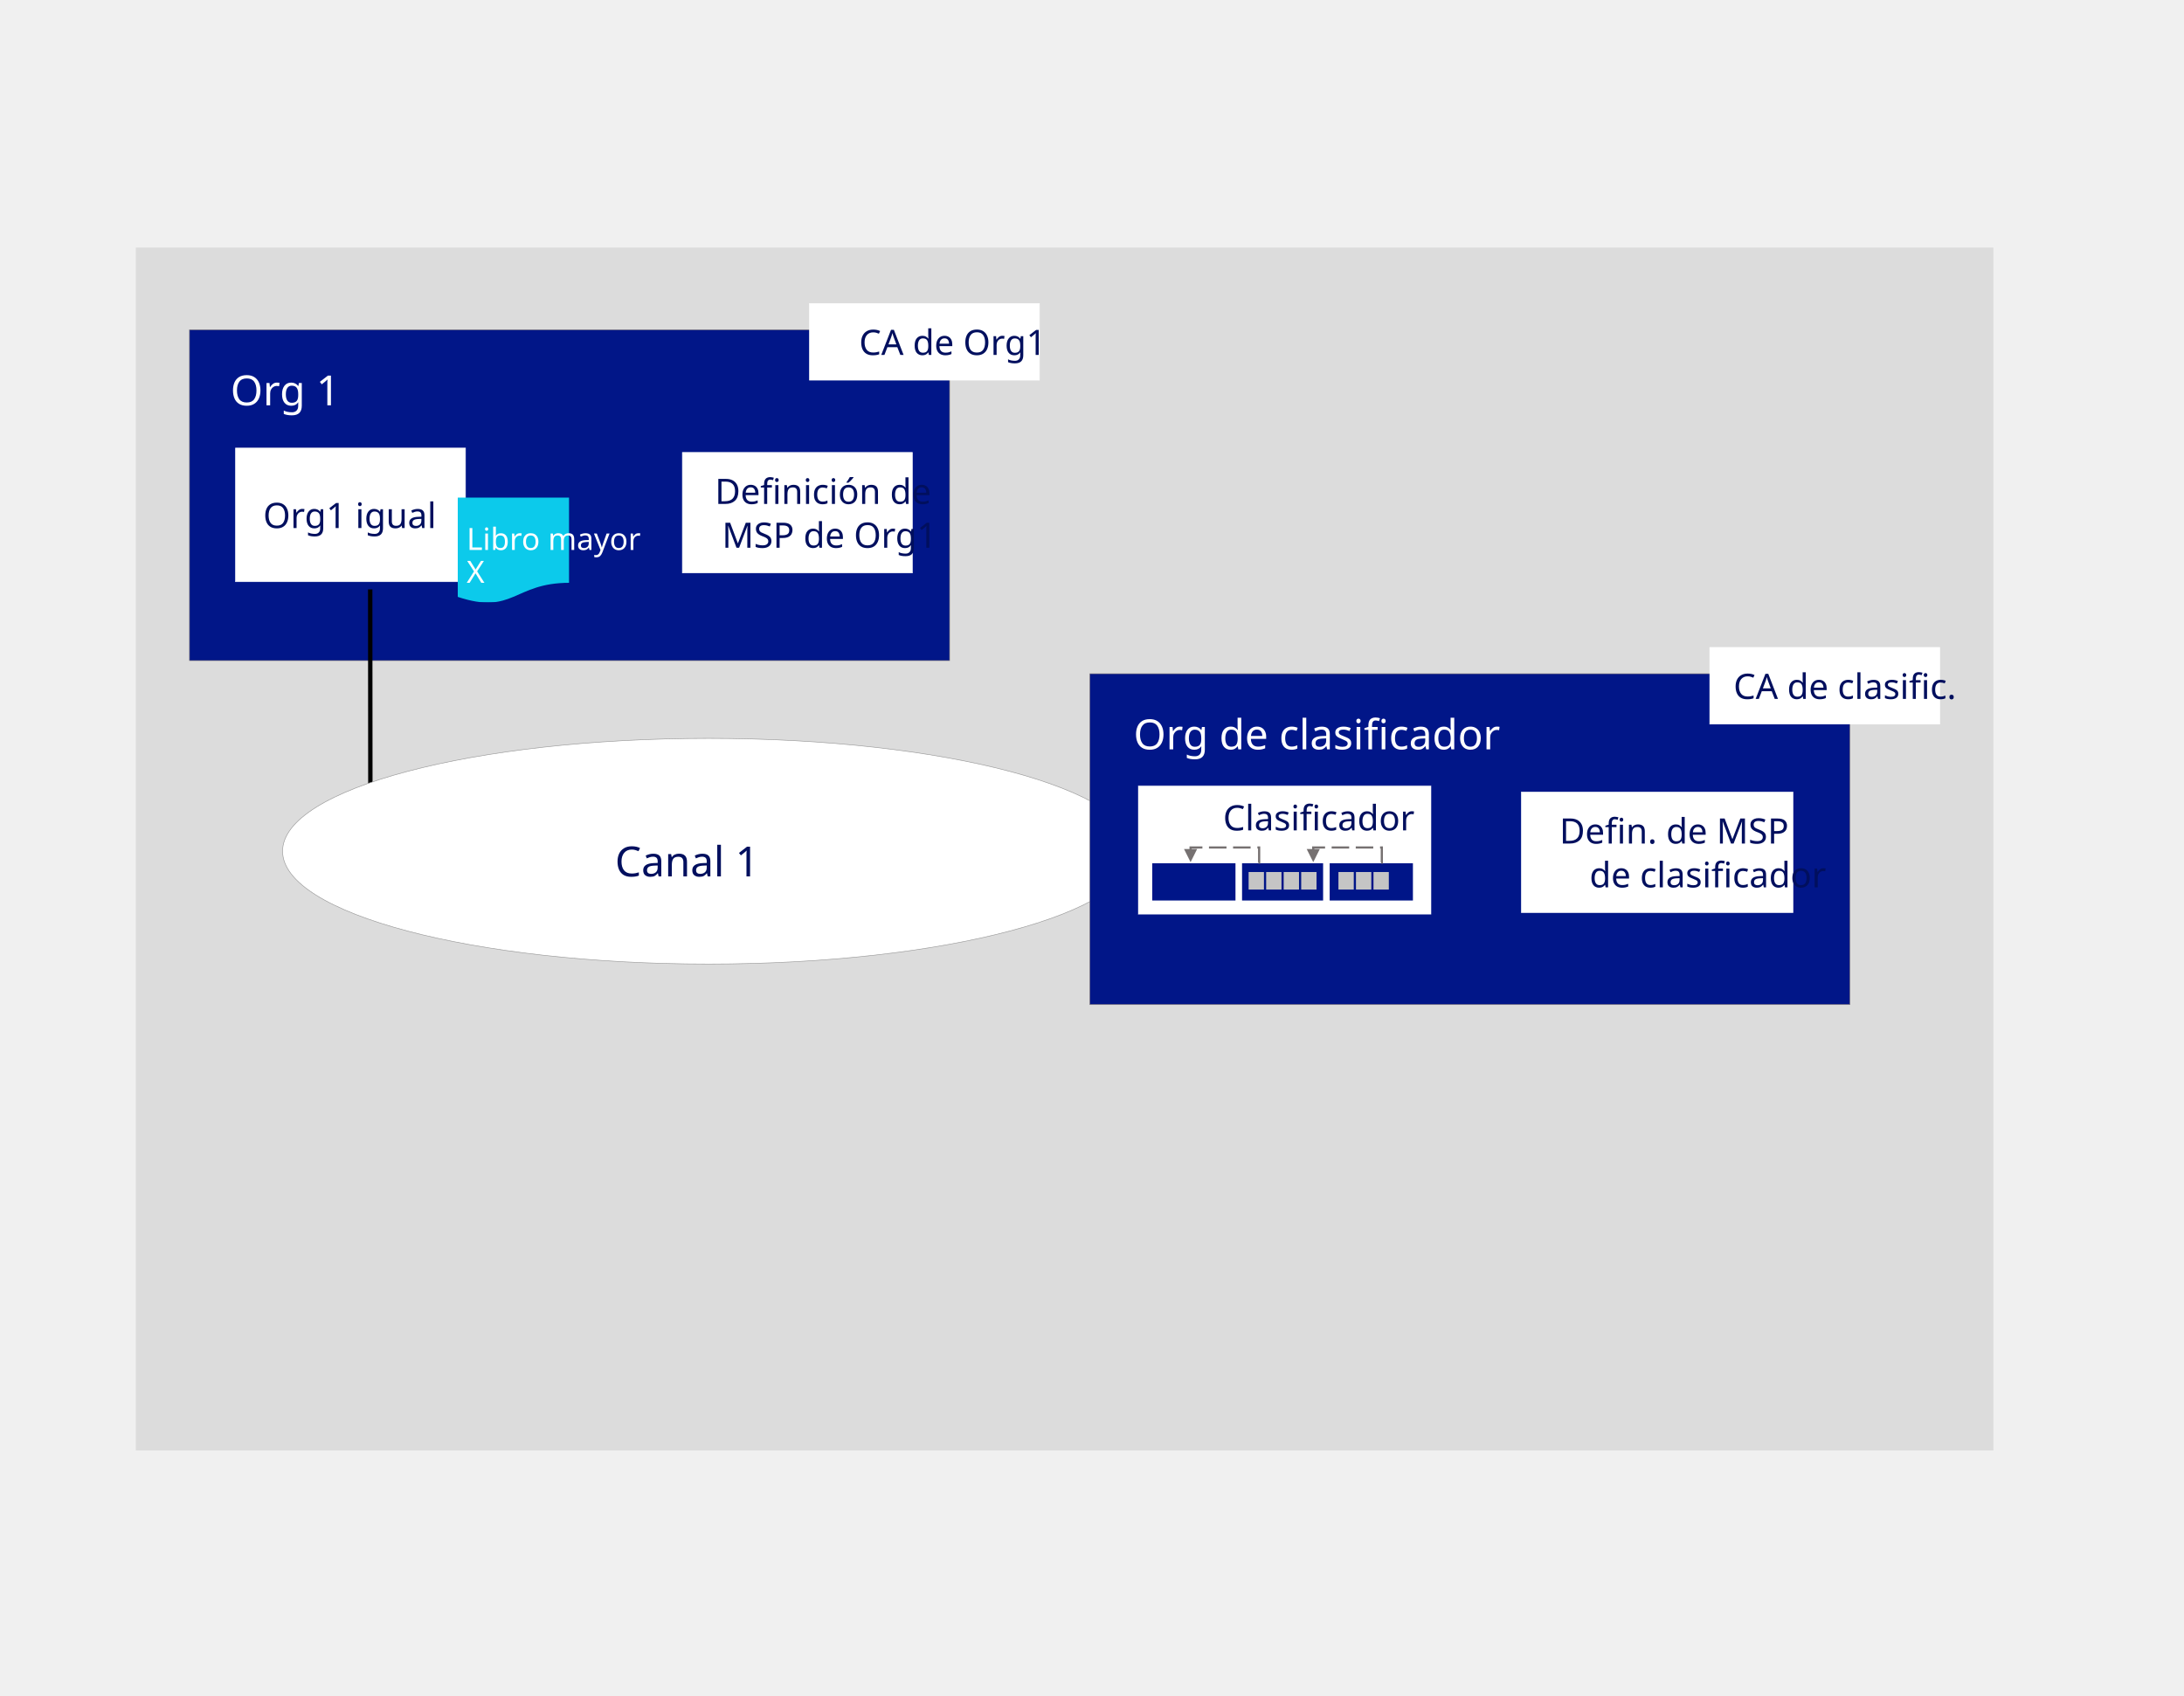
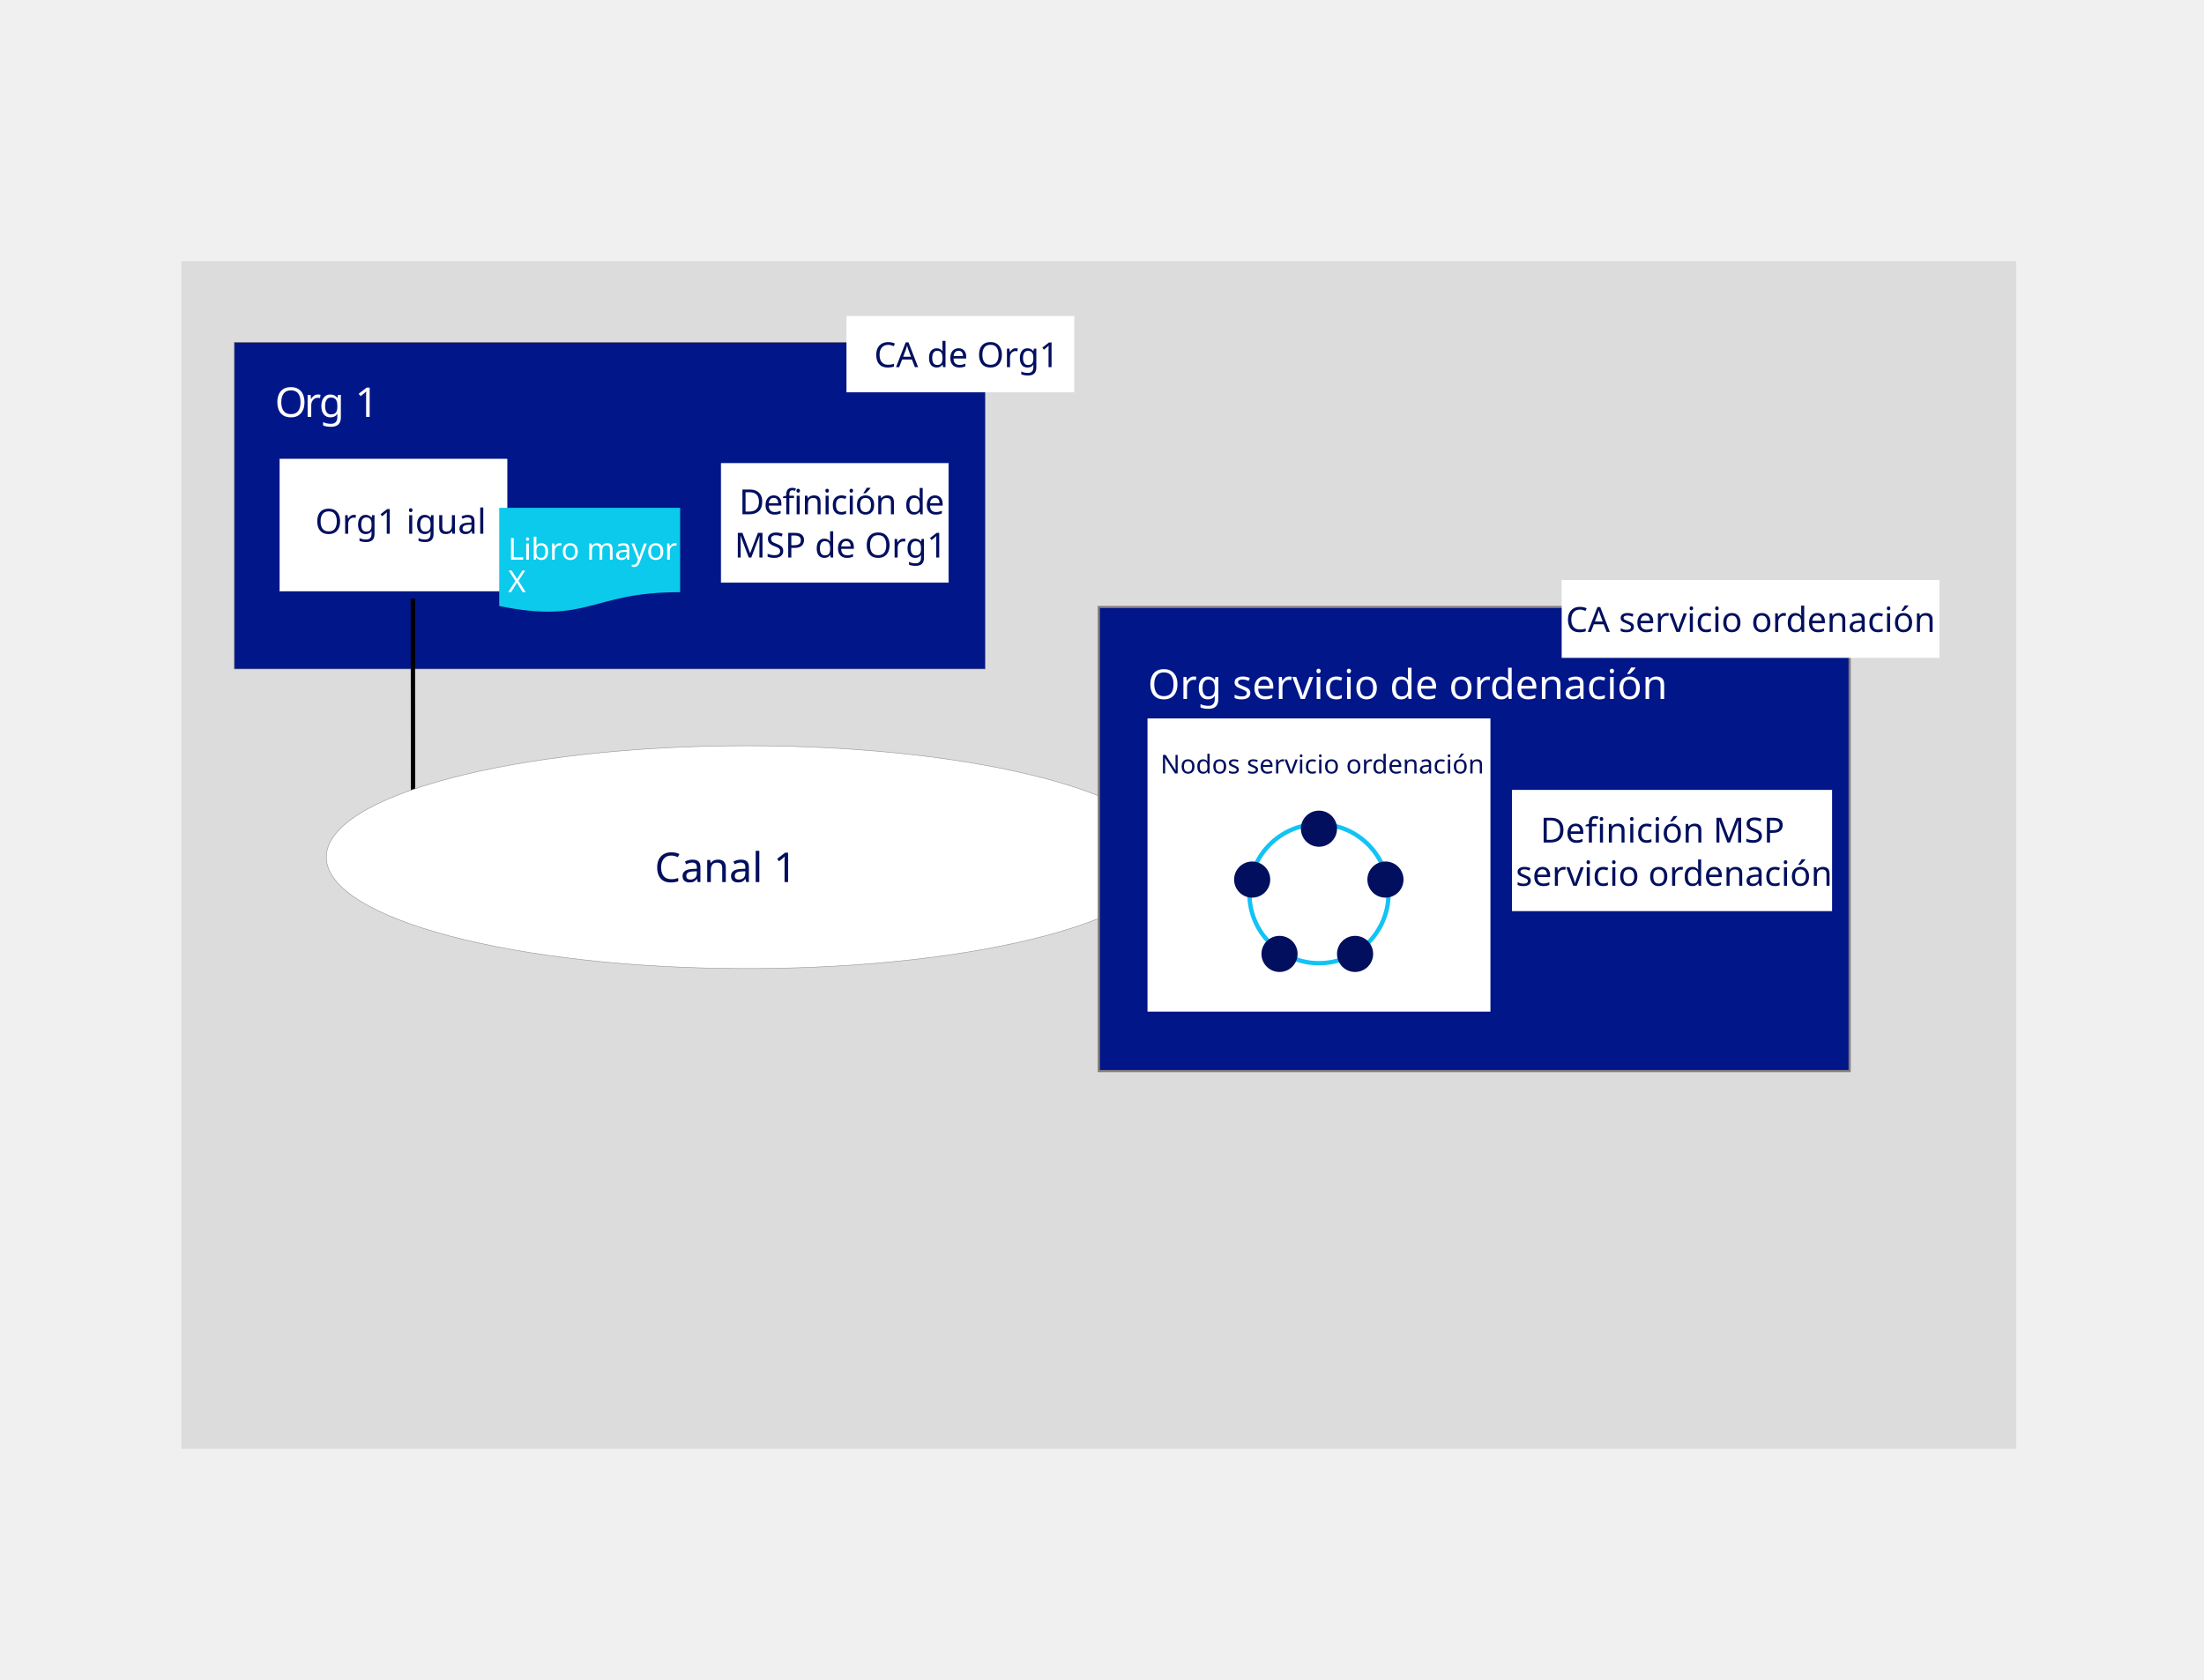
- <svg xmlns="http://www.w3.org/2000/svg" version="1.1" id="Layer_1" x="0px" y="0px" viewBox="0 0 997 774" style="enable-background:new 0 0 997 774;" xml:space="preserve">
-   <style type="text/css">
- 	.st0{fill:#DCDCDC;}
- 	.st1{fill:#5A6872;}
- 	.st2{fill:#011688;stroke:#857B7B;stroke-width:0.25;}
- 	.st3{fill:#FFFFFF;}
- 	.st4{font-family:'IBMPlexSans-Medium';}
- 	.st5{font-size:19px;}
- 	.st6{fill:#FFFFFF;stroke:#FFFFFF;stroke-width:0.25;}
- 	.st7{fill:#010F5E;}
- 	.st8{font-size:16px;}
- 	.st9{fill:#565656;stroke:#000000;stroke-miterlimit:10;}
- 	.st10{fill:#FFFFFF;stroke:#979797;stroke-width:0.25;}
- 	.st11{filter:url(#Adobe_OpacityMaskFilter);}
- 	.st12{mask:url(#mask-2_1_);fill:#0CCAEB;}
- 	.st13{font-size:14px;}
- 	.st14{filter:url(#Adobe_OpacityMaskFilter_1_);}
- 	.st15{mask:url(#mask-4_1_);fill:none;stroke:#001588;stroke-width:0.25;}
- 	.st16{fill:#001588;}
- 	.st17{fill:#C5C5C5;}
- 	.st18{fill:#767171;}
- </style>
-   <rect id="Rectangle" x="62" y="113" class="st0" width="848" height="549" />
-   <g id="UI-Icon_x2F_checkmark--outline_x2F__x24_ui-05" transform="translate(321, 255)">
-     <path id="Oval-2" class="st1" d="M8,14.5c3.6,0,6.5-2.9,6.5-6.5S11.6,1.5,8,1.5S1.5,4.4,1.5,8S4.4,14.5,8,14.5z M8,16   c-4.4,0-8-3.6-8-8s3.6-8,8-8s8,3.6,8,8S12.4,16,8,16z" />
-     <polygon id="check" class="st1" points="11.3,4.7 12.7,6.1 6.8,12 3.3,8.6 4.7,7.2 6.8,9.2  " />
+ <svg xmlns="http://www.w3.org/2000/svg" id="Layer_1" data-name="Layer 1" viewBox="0 0 1018.61 776.28" version="1.1">
+   <defs id="defs4">
+     <style id="style2">.cls-1{fill:#dcdcdc;}.cls-2{fill:#5a6872;}.cls-20,.cls-3{fill:#011688;stroke:#857b7b;}.cls-13,.cls-3,.cls-6{stroke-width:0.25px;}.cls-14,.cls-16,.cls-19,.cls-33,.cls-4,.cls-7{isolation:isolate;font-family:IBMPlexSans-Medium, IBM Plex Sans;font-weight:500;}.cls-14,.cls-4{font-size:19px;}.cls-13,.cls-16,.cls-19,.cls-24,.cls-29,.cls-4,.cls-6{fill:#fff;}.cls-5{letter-spacing:-0.02em;}.cls-24,.cls-6{stroke:#fff;}.cls-7{font-size:16px;}.cls-14,.cls-32,.cls-33,.cls-7{fill:#010f5e;}.cls-8{letter-spacing:-0.02em;}.cls-9{letter-spacing:0em;}.cls-10{letter-spacing:-0.02em;}.cls-11{letter-spacing:0em;}.cls-12{fill:#565656;stroke:#000;stroke-miterlimit:10;}.cls-13{stroke:#979797;}.cls-15{fill:#0ccaeb;}.cls-16,.cls-19{font-size:14px;}.cls-16{letter-spacing:-0.01em;}.cls-17{letter-spacing:0em;}.cls-18{letter-spacing:-0.01em;}.cls-21{letter-spacing:0em;}.cls-22{letter-spacing:0.01em;}.cls-23{letter-spacing:-0.01em;}.cls-25{letter-spacing:0em;}.cls-26{letter-spacing:0.01em;}.cls-27{letter-spacing:-0.01em;}.cls-28{letter-spacing:0em;}.cls-30,.cls-31{fill:none;}.cls-30{stroke:#001588;}.cls-31{stroke:#12c3f4;stroke-width:2px;}.cls-33{font-size:12px;}.cls-34{letter-spacing:0em;}.cls-35{letter-spacing:0.01em;}.cls-36{letter-spacing:-0.01em;}</style>
+   </defs>
+   <rect id="Rectangle" class="cls-1" x="83.82" y="120.73" width="848" height="549" />
+   <g id="UI-Icon_checkmark--outline_ui-05" data-name="UI-Icon/checkmark--outline/$ui-05">
+     <path id="Oval-2" class="cls-2" d="M350.82,277.23a6.5,6.5,0,1,0-6.5-6.5A6.49,6.49,0,0,0,350.82,277.23Zm0,1.5a8,8,0,1,1,8-8A8,8,0,0,1,350.82,278.73Z" />
+     <polygon id="check" class="cls-2" points="354.12 267.43 355.52 268.83 349.62 274.73 346.12 271.33 347.52 269.93 349.62 271.93 354.12 267.43" />
  </g>
-   <rect id="Rectangle_1_" x="86.5" y="150.5" class="st2" width="347" height="151" />
-   <text transform="matrix(1 0 0 1 105.206 185)" class="st3 st4 st5">Org 1</text>
-   <rect id="Rectangle_2_" x="369.5" y="138.5" class="st6" width="105" height="35" />
-   <text transform="matrix(1 0 0 1 392.176 162)" class="st7 st4 st8">CA de Org1</text>
-   <rect id="Rectangle_3_" x="311.5" y="206.5" class="st6" width="105" height="55" />
-   <text transform="matrix(1 0 0 1 326.368 230)" class="st7 st4 st8">Definición de </text>
-   <text transform="matrix(1 0 0 1 329.616 250)" class="st7 st4 st8">MSP de Org1</text>
-   <rect id="Rectangle_4_" x="107.5" y="204.5" class="st6" width="105" height="61" />
-   <text transform="matrix(1 0 0 1 120.124 241)" class="st7 st4 st8">Org1 igual</text>
-   <path id="Line-2" class="st9" d="M168.6,401.5L168.5,270l0-0.5l1,0l0,0.5l0.1,131.5l4,0l-4.5,9l-4.5-9L168.6,401.5z" />
-   <ellipse id="Oval" class="st10" cx="323.5" cy="388.5" rx="194.5" ry="51.5" />
-   <text transform="matrix(1 0 0 1 280.7465 400)" class="st7 st4 st5">Canal 1</text>
-   <rect id="Rectangle_5_" x="497.5" y="307.5" class="st2" width="347" height="151" />
-   <text transform="matrix(1 0 0 1 517.447 342)" class="st3 st4 st5">Org de clasificador</text>
-   <rect id="Rectangle_6_" x="780.5" y="295.5" class="st6" width="105" height="35" />
-   <text transform="matrix(1 0 0 1 791.34 319)" class="st7 st4 st8">CA de clasific.</text>
-   <rect id="Rectangle_7_" x="694.5" y="361.5" class="st6" width="124" height="55" />
-   <text transform="matrix(1 0 0 1 711.92 385)" class="st7 st4 st8">Defin. de MSP </text>
-   <text transform="matrix(1 0 0 1 725.616 405)" class="st7 st4 st8">de clasificador</text>
-   <g id="Group-3" transform="translate(208, 227)">
-     <g id="Clip-2">
- 	</g>
-     <defs>
-       <filter id="Adobe_OpacityMaskFilter" filterUnits="userSpaceOnUse" x="0.9" y="0" width="51" height="48">
-         <feColorMatrix type="matrix" values="1 0 0 0 0  0 1 0 0 0  0 0 1 0 0  0 0 0 1 0" />
-       </filter>
-     </defs>
-     <mask maskUnits="userSpaceOnUse" x="0.9" y="0" width="51" height="48" id="mask-2_1_">
-       <g class="st11">
-         <polygon id="path-1_1_" class="st3" points="0.9,0 51.9,0 51.9,48 0.9,48    " />
-       </g>
-     </mask>
-     <path id="Fill-1" class="st12" d="M0.9,0h51v39c-25.5,0-25.5,14.9-51,6.4V0z" />
+   <rect id="Rectangle-2" data-name="Rectangle" class="cls-3" x="108.32" y="158.23" width="347" height="151" />
+   <text class="cls-4" transform="translate(127.03 192.73)" id="text17">O<tspan class="cls-5" x="13.53" y="0" id="tspan13">r</tspan>
+     <tspan x="20.44" y="0" id="tspan15">g 1</tspan>
+   </text>
+   <rect id="Rectangle-3" data-name="Rectangle" class="cls-6" x="391.32" y="146.23" width="105" height="35" />
+   <text class="cls-7" id="text28" style="font-weight:500;font-size:16px;font-family:IBMPlexSans-Medium, 'IBM Plex Sans';isolation:isolate;fill:#010f5e" x="404" y="169.73">CA de Org1</text>
+   <rect id="Rectangle-4" data-name="Rectangle" class="cls-6" x="333.32" y="214.23" width="105" height="55" />
+   <text class="cls-7" id="text35" style="font-weight:500;font-size:16px;font-family:IBMPlexSans-Medium, 'IBM Plex Sans';isolation:isolate;fill:#010f5e" x="330.19" y="237.73">
+     <tspan class="cls-8" x="341.58" y="237.73" id="tspan31" style="letter-spacing:-0.02em">Definición de</tspan>
+   </text>
+   <text class="cls-7" id="text37" style="font-weight:500;font-size:16px;font-family:IBMPlexSans-Medium, 'IBM Plex Sans';isolation:isolate;fill:#010f5e" x="339.44" y="257.73">MSP de Org1</text>
+   <rect id="Rectangle-5" data-name="Rectangle" class="cls-6" x="129.32" y="212.23" width="105" height="61" />
+   <text class="cls-7" id="text48" style="font-weight:500;font-size:16px;font-family:IBMPlexSans-Medium, 'IBM Plex Sans';isolation:isolate;fill:#010f5e" x="135.95" y="246.73">
+     <tspan class="cls-11" x="145.66" y="246.73" id="tspan42" style="letter-spacing:0em">Org1 igual</tspan>
+   </text>
+   <path id="Line-2" class="cls-12" d="M190.42,409.23l-.1-131.5v-.5h1v.5l.1,131.5h4l-4.5,9-4.5-9Z" />
+   <ellipse id="Oval" class="cls-13" cx="345.32" cy="396.23" rx="194.5" ry="51.5" />
+   <text class="cls-14" transform="translate(302.57,407.73)" id="text52" style="font-weight:500;font-size:19px;font-family:IBMPlexSans-Medium, 'IBM Plex Sans';isolation:isolate;fill:#010f5e">Canal 1</text>
+   <g id="Group-3" transform="matrix(1.639517,0,0,1,-147.5494,0)">
+     <path id="Fill-1" class="cls-15" d="m 230.72,234.73 h 51 v 39 c -25.5,0 -25.5,14.9 -51,6.4 z" style="fill:#0ccaeb" />
  </g>
-   <text transform="matrix(1 0 0 1 213 251)" class="st3 st4 st13">Libro mayor</text>
-   <text transform="matrix(1 0 0 1 256.6936 251)" class="st3 st4 st13"> </text>
-   <text transform="matrix(1 0 0 1 213 266)" class="st3 st4 st13">X</text>
-   <g id="Group-18" transform="translate(518, 357)">
+   <text class="cls-16" transform="translate(234.82,258.73)" id="text62" style="font-weight:500;font-size:14px;font-family:IBMPlexSans-Medium, 'IBM Plex Sans';letter-spacing:-0.01em;isolation:isolate;fill:#ffffff" />
+   <text class="cls-16" transform="translate(234.82,258.73)" style="font-weight:500;font-size:14px;font-family:IBMPlexSans-Medium, 'IBM Plex Sans';letter-spacing:-0.01em;isolation:isolate;fill:#ffffff" id="text158" />
+   <text class="cls-16" transform="translate(234.82,258.73)" style="font-weight:500;font-size:14px;font-family:IBMPlexSans-Medium, 'IBM Plex Sans';letter-spacing:-0.01em;isolation:isolate;fill:#ffffff" id="text161">Libro mayor</text>
+   <text class="cls-19" transform="translate(278.52 258.73)" id="text64" />
+   <text class="cls-19" transform="translate(234.82 273.73)" id="text66">X</text>
+   <rect id="Rectangle-6" data-name="Rectangle" class="cls-20" x="507.83" y="280.6" width="347" height="214.5" />
+   <text class="cls-4" id="text85" style="font-weight:500;font-size:19px;font-family:IBMPlexSans-Medium, 'IBM Plex Sans';isolation:isolate;fill:#ffffff" x="509.78" y="323.1">
+     <tspan x="530.49" y="323.1" id="tspan71">Org servicio de ordenación</tspan>
+   </text>
+   <rect id="Rectangle-7" data-name="Rectangle" class="cls-24" x="722.25" y="268.6" width="173.58" height="35" />
+   <text class="cls-7" id="text104" style="font-weight:500;font-size:16px;font-family:IBMPlexSans-Medium, 'IBM Plex Sans';isolation:isolate;fill:#010f5e" x="723.7" y="292.1">CA servicio ordenación</text>
+   <rect id="Rectangle-8" data-name="Rectangle" class="cls-24" x="699.29" y="365.65" width="146.91" height="55" style="fill:#ffffff;stroke:#ffffff;stroke-width:1.04" />
+   <text class="cls-7" transform="translate(711.87,389.45)" id="text119" style="font-weight:500;font-size:16px;font-family:IBMPlexSans-Medium, 'IBM Plex Sans';isolation:isolate;fill:#010f5e">Definición MSP</text>
+   <text class="cls-7" id="text121" style="font-weight:500;font-size:16px;font-family:IBMPlexSans-Medium, 'IBM Plex Sans';isolation:isolate;fill:#010f5e" x="700.56" y="409.45">servicio ordenación</text>
+   <g id="Group-18">
    <g id="Group-5">
-       <polygon id="Fill-1_1_" class="st3" points="1.5,1.5 135.5,1.5 135.5,60.5 1.5,60.5   " />
-       <g id="Clip-4">
- 		</g>
-       <defs>
-         <filter id="Adobe_OpacityMaskFilter_1_" filterUnits="userSpaceOnUse" x="1.4" y="1.4" width="134.2" height="59.2">
-           <feColorMatrix type="matrix" values="1 0 0 0 0  0 1 0 0 0  0 0 1 0 0  0 0 0 1 0" />
-         </filter>
-       </defs>
-       <mask maskUnits="userSpaceOnUse" x="1.4" y="1.4" width="134.2" height="59.2" id="mask-4_1_">
-         <g class="st14">
-           <polygon id="path-3_1_" class="st3" points="0,62 137,62 137,0 0,0     " />
-         </g>
-       </mask>
-       <polygon id="Stroke-3" class="st15" points="1.5,60.5 135.5,60.5 135.5,1.5 1.5,1.5   " />
+       <polygon id="Fill-1-2" data-name="Fill-1" class="cls-29" points="529.83 331.6 689.33 331.6 689.33 468.13 529.83 468.13 529.83 331.6" />
+       <polygon id="Stroke-3" class="cls-30" points="529.83 468.13 689.33 468.13 689.33 331.6 529.83 331.6 529.83 468.13" />
    </g>
-     <polygon id="Fill-6" class="st16" points="8,54 46,54 46,37 8,37  " />
-     <polygon id="Fill-7" class="st16" points="89,54 127,54 127,37 89,37  " />
-     <polygon id="Fill-8" class="st16" points="49,54 86,54 86,37 49,37  " />
-     <polygon id="Fill-9" class="st17" points="52,49 59,49 59,41 52,41  " />
-     <polygon id="Fill-10" class="st17" points="60,49 67,49 67,41 60,41  " />
-     <polygon id="Fill-11" class="st17" points="68,49 75,49 75,41 68,41  " />
-     <polygon id="Fill-12" class="st17" points="76,49 83,49 83,41 76,41  " />
-     <path id="Fill-13" class="st18" d="M56.5,36.2h0.3l-0.5,0.5v-6.9l0.5,0.5h-0.8v-1h1.3v7.9h-0.8V36.2z M44.9,30.3h8v-1h-8V30.3z    M33.9,30.3h8v-1h-8V30.3z M30.9,30.3h-5.4l0.5-0.5v1.7h-1v-2.2h5.9V30.3z M28.5,30.5l-3,6l-3-6H28.5z" />
-     <path id="Fill-14" class="st18" d="M112.5,36.2h0.3l-0.5,0.5v-6.9l0.5,0.5h-0.8v-1h1.3v7.9h-0.8V36.2z M100.9,30.3h8v-1h-8V30.3z    M89.9,30.3h8v-1h-8V30.3z M86.9,30.3h-5.4l0.5-0.5v1.7h-1v-2.2h5.9V30.3z M84.5,30.5l-3,6l-3-6H84.5z" />
-     <polygon id="Fill-15" class="st17" points="93,49 100,49 100,41 93,41  " />
-     <polygon id="Fill-16" class="st17" points="101,49 108,49 108,41 101,41  " />
-     <polygon id="Fill-17" class="st17" points="109,49 116,49 116,41 109,41  " />
  </g>
-   <text transform="matrix(1 0 0 1 558.324 379)" class="st7 st4 st8">Clasificador</text>
+   <circle class="cls-31" cx="609.58" cy="413.1" r="32.14" id="circle127" />
+   <circle class="cls-32" cx="578.71" cy="406.59" r="8.35" id="circle129" />
+   <circle class="cls-32" cx="609.58" cy="383.07" r="8.35" id="circle131" />
+   <circle class="cls-32" cx="640.31" cy="406.59" r="8.35" id="circle133" />
+   <circle class="cls-32" cx="591.35" cy="440.95" r="8.35" id="circle135" />
+   <circle class="cls-32" cx="626.27" cy="440.95" r="8.35" id="circle137" />
+   <text class="cls-33" id="text151" style="font-weight:500;font-size:12px;font-family:IBMPlexSans-Medium, 'IBM Plex Sans';isolation:isolate;fill:#010f5e" x="536.33" y="357.53">Nodos servicio ordenación</text>
</svg>
